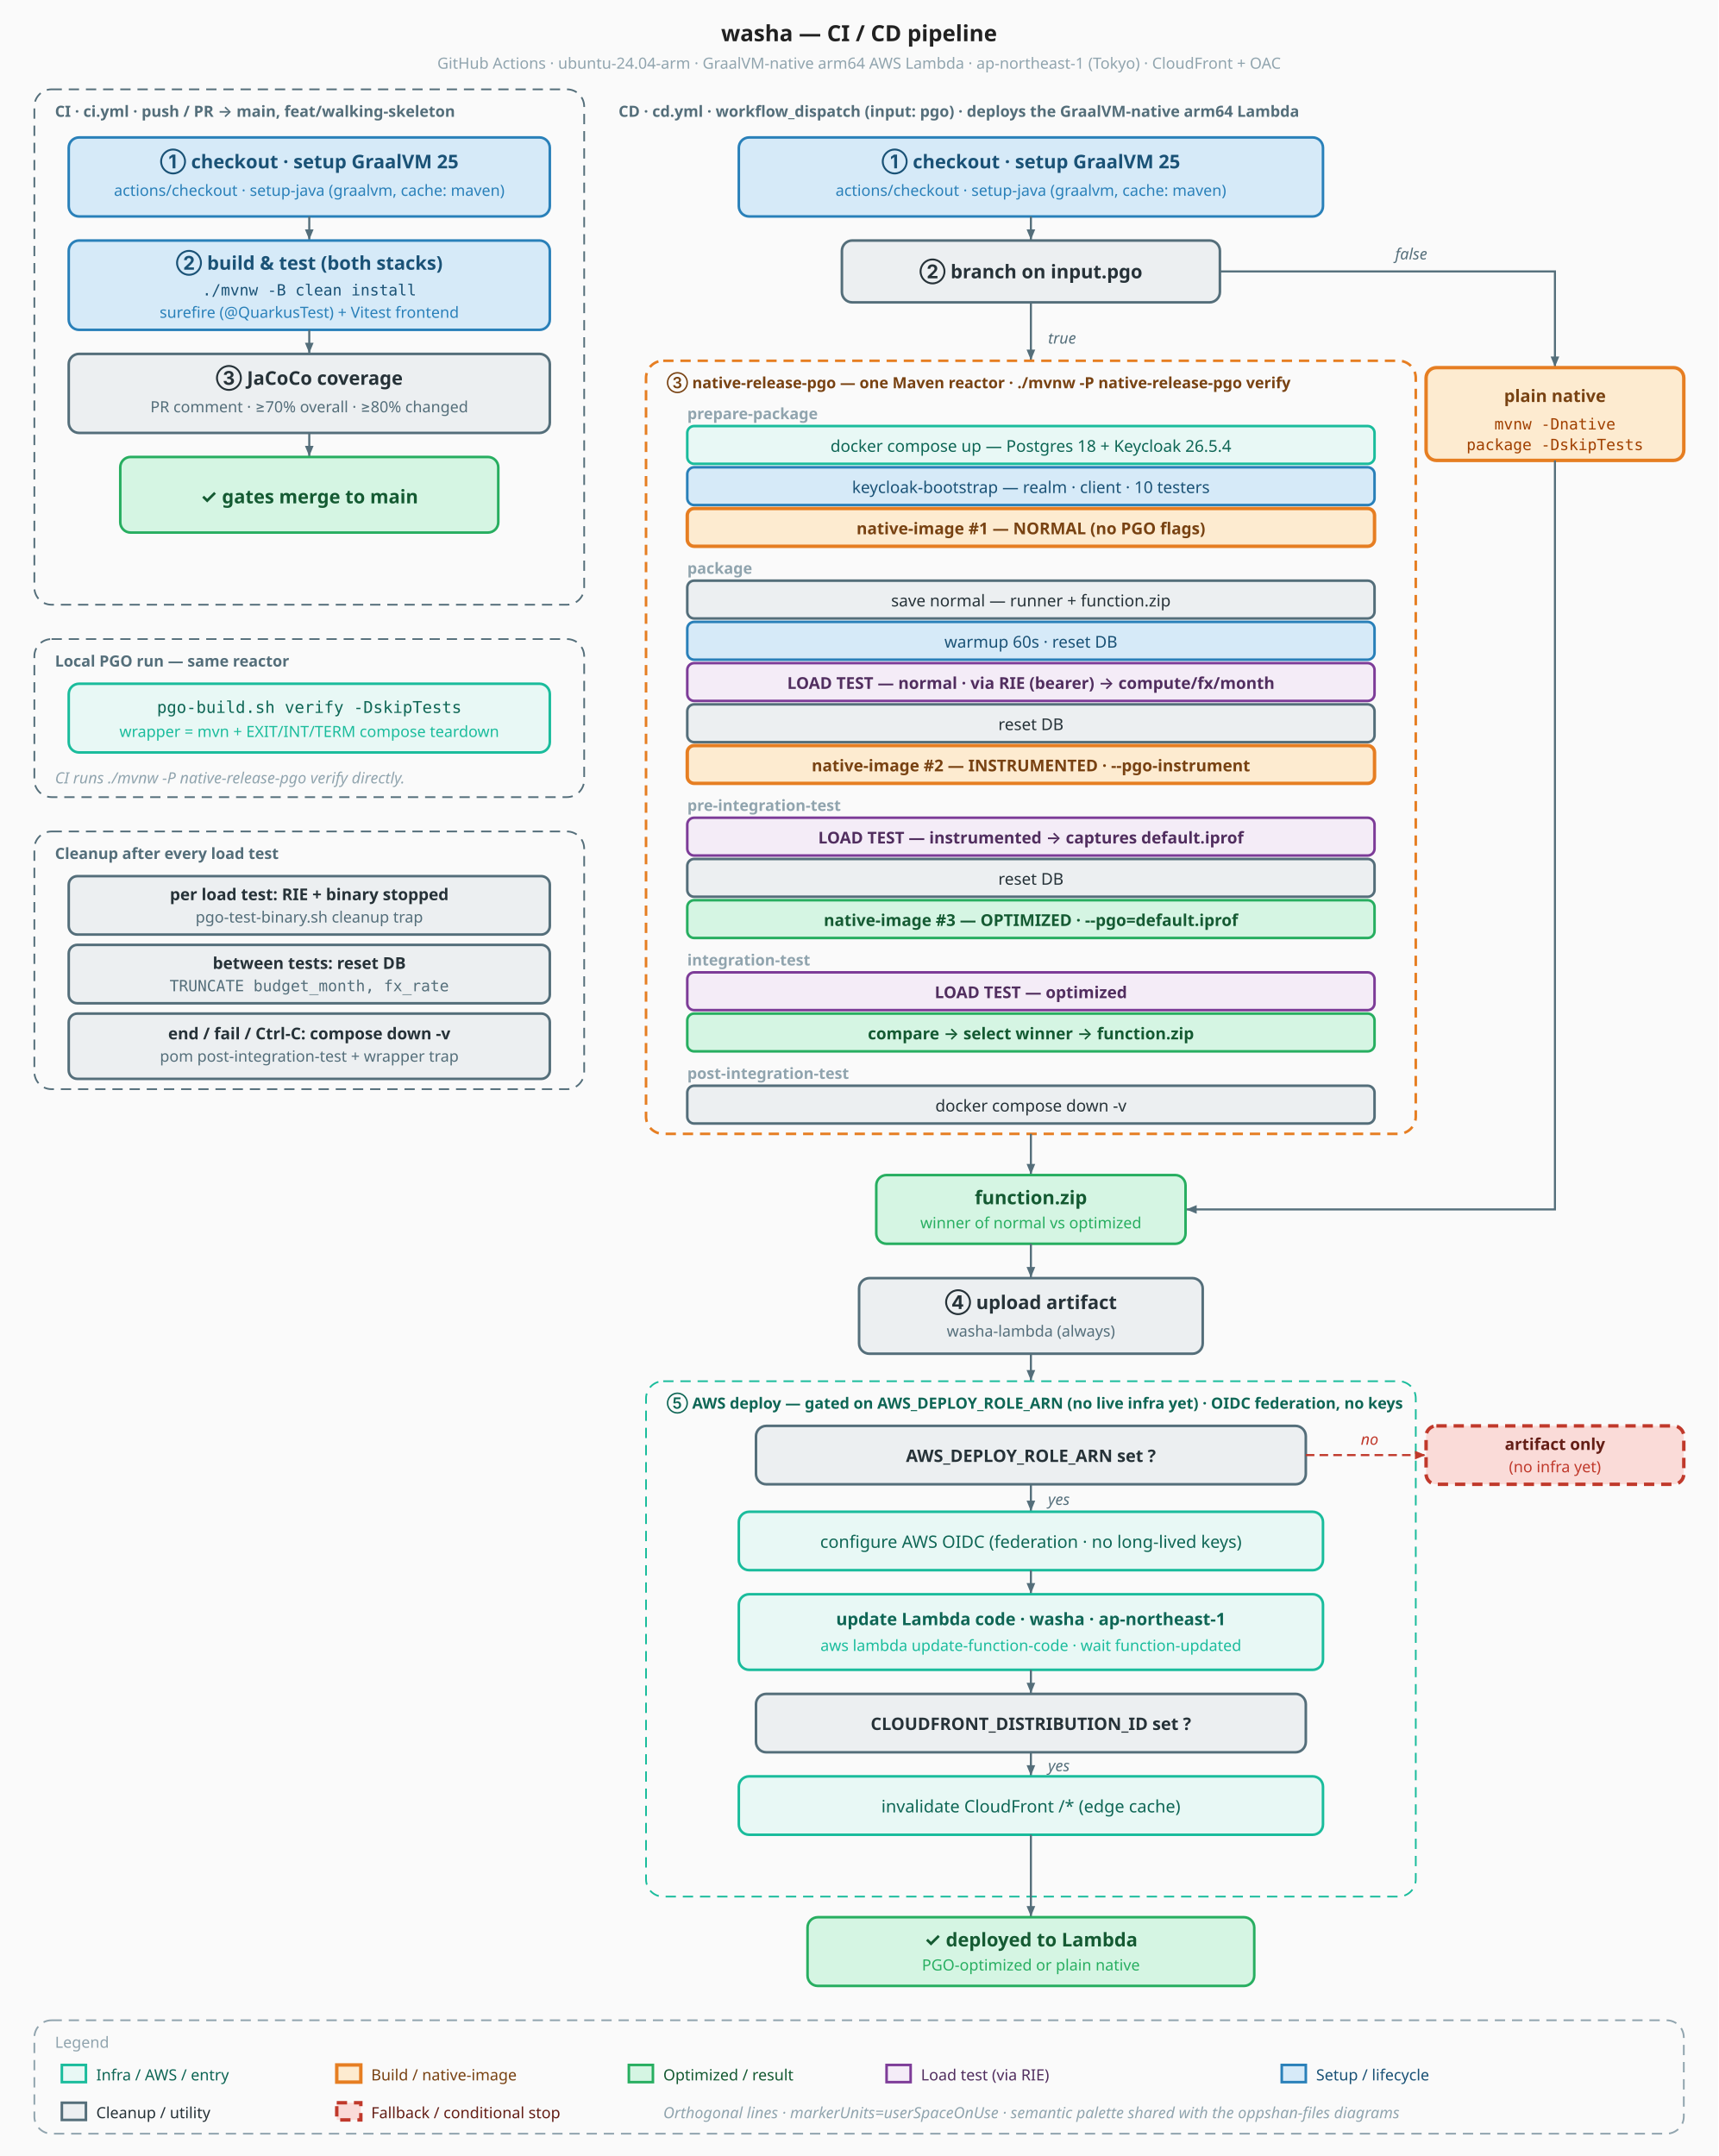
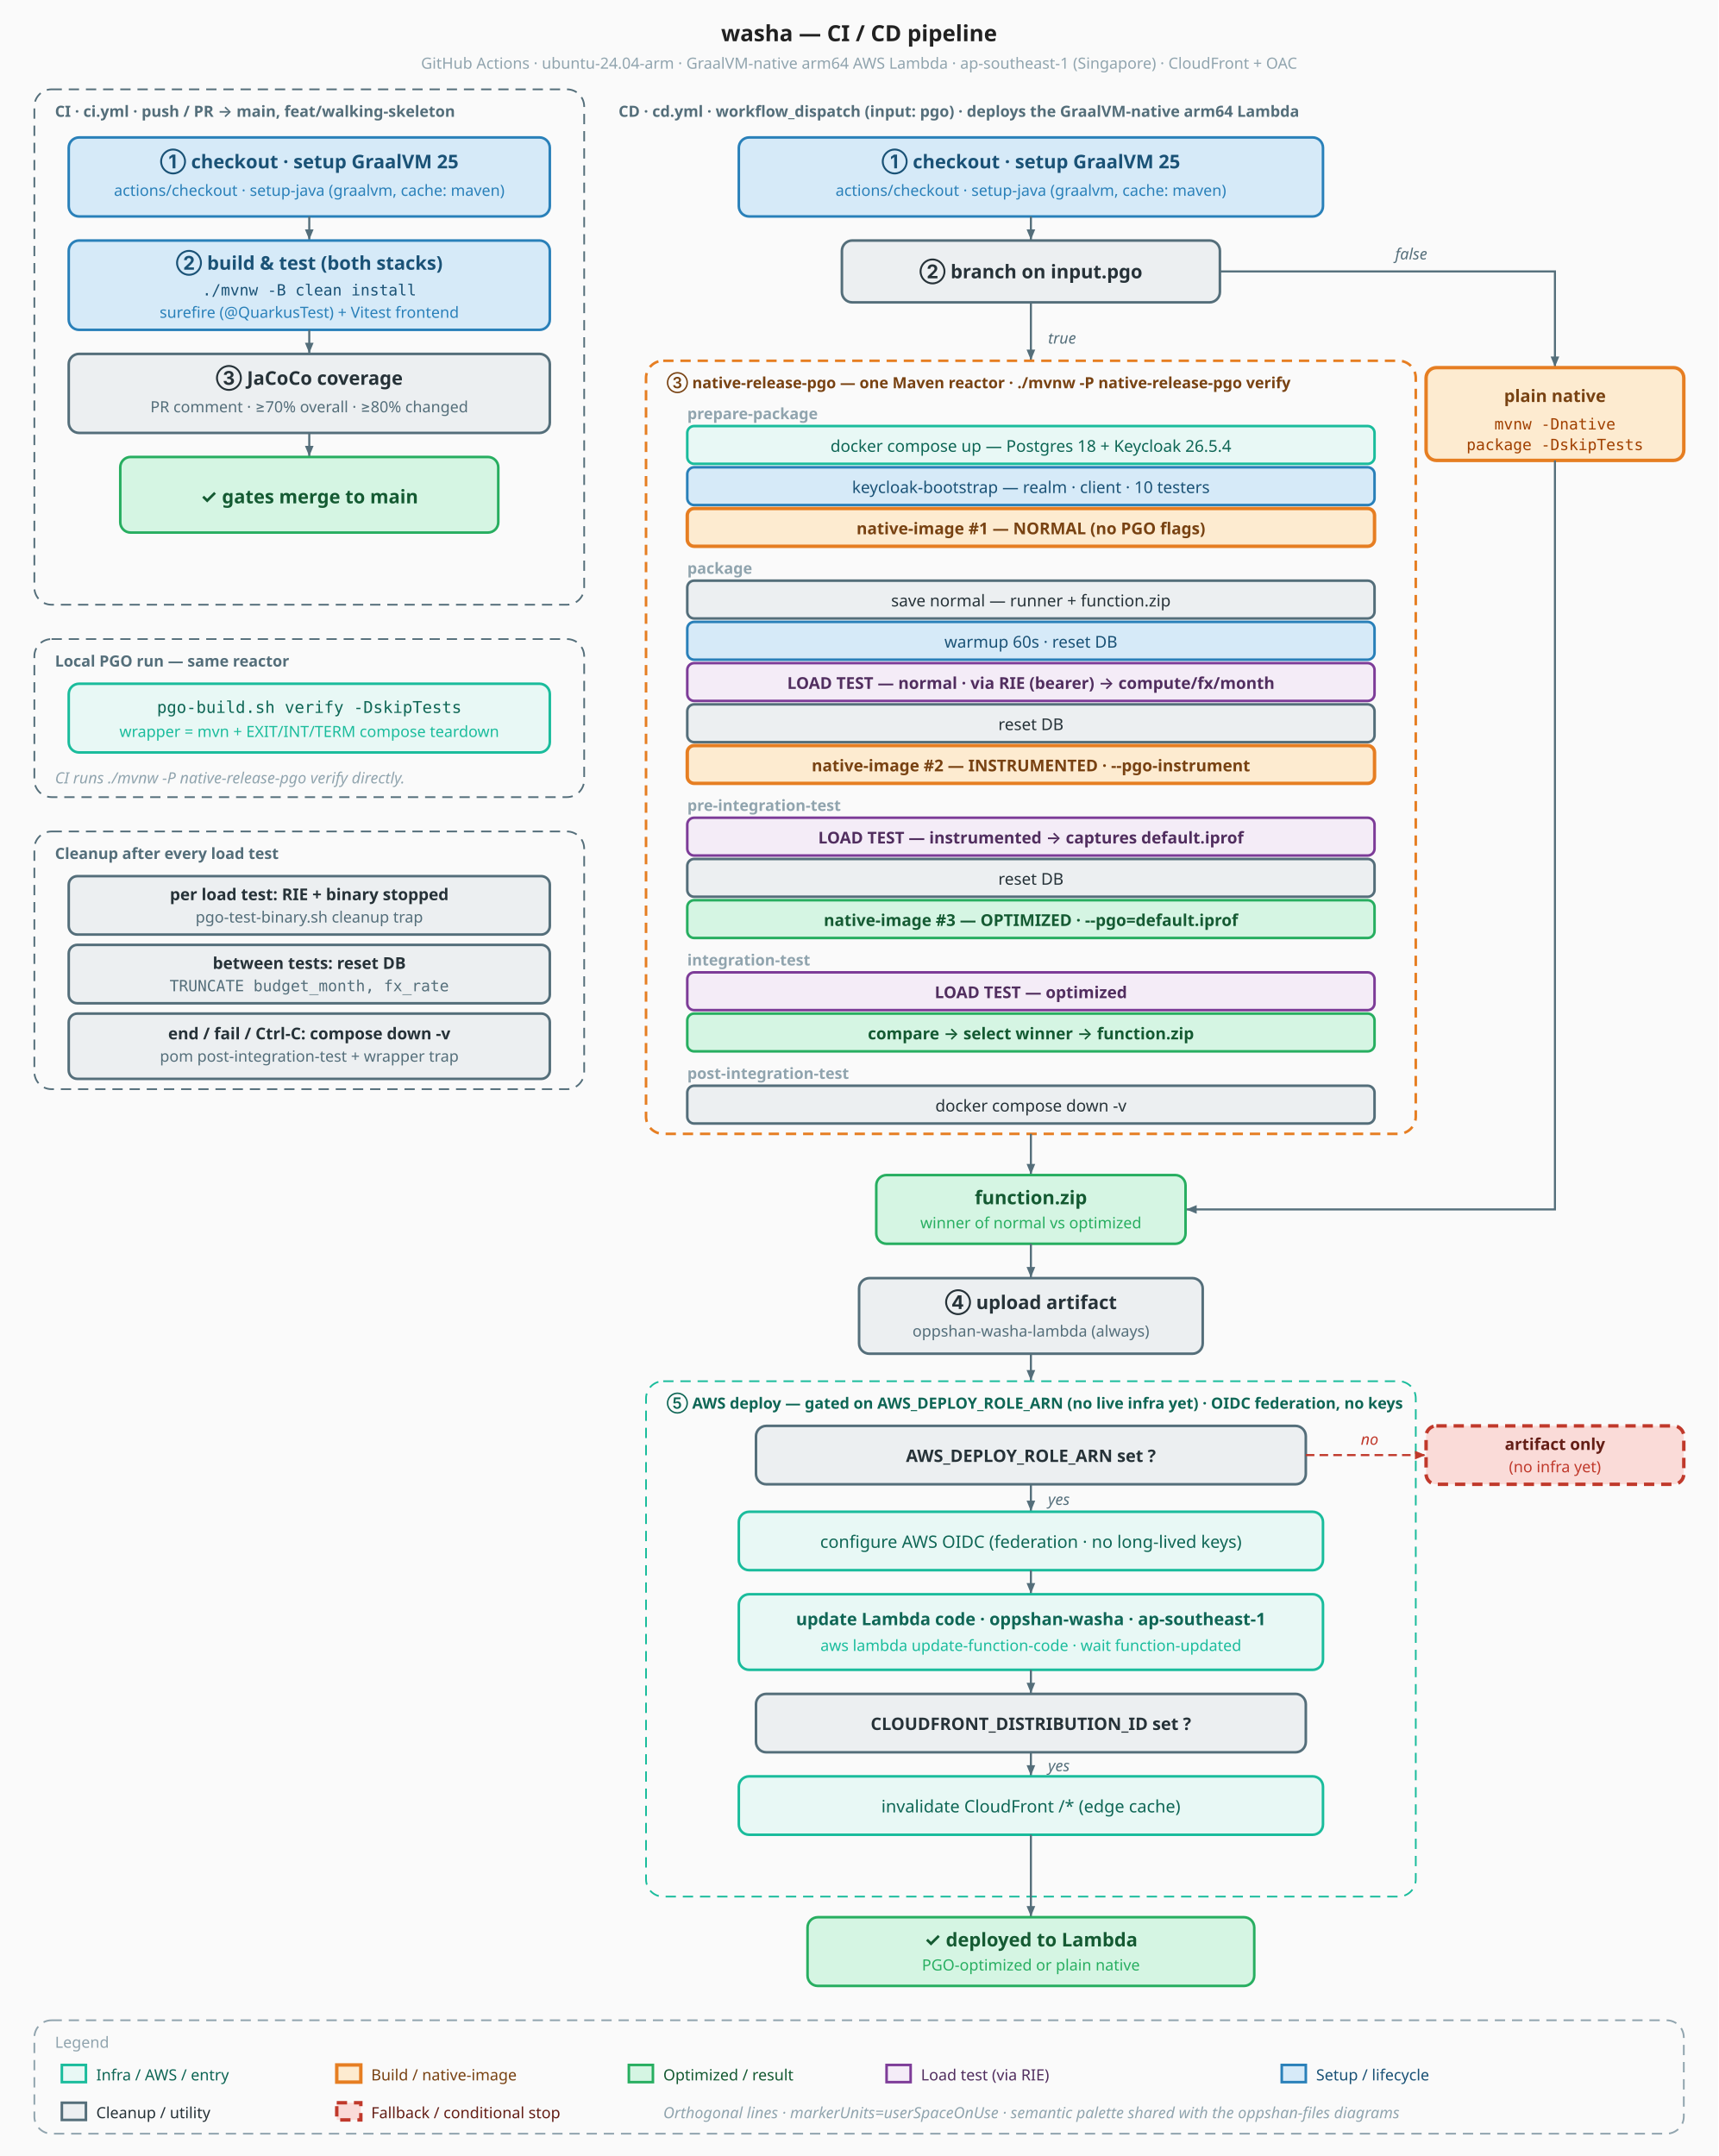
<svg xmlns="http://www.w3.org/2000/svg" viewBox="0 0 1000 1255" width="1000" height="1255" font-family="Segoe UI, system-ui, -apple-system, sans-serif" font-size="12">
  <defs>
    <marker id="arr" viewBox="0 0 10 10" refX="9" refY="5" markerWidth="6" markerHeight="6" orient="auto-start-reverse">
      <path d="M0 1.5 L8.5 5 L0 8.5 z" fill="#546E7A" />
    </marker>
    <marker id="arrRed" viewBox="0 0 10 10" refX="9" refY="5" markerWidth="6" markerHeight="6" orient="auto-start-reverse">
      <path d="M0 1.5 L8.5 5 L0 8.5 z" fill="#C0392B" />
    </marker>
    <style>
      .infra { fill:#E8F8F5; stroke:#1ABC9C; stroke-width:1.5; }
      .build { fill:#FDEBD0; stroke:#E67E22; stroke-width:2; }
      .opt   { fill:#D5F5E3; stroke:#27AE60; stroke-width:1.5; }
      .setup { fill:#D6EAF8; stroke:#2980B9; stroke-width:1.5; }
      .load  { fill:#F4ECF7; stroke:#7D3C98; stroke-width:1.5; }
      .util  { fill:#ECEFF1; stroke:#546E7A; stroke-width:1.5; }
      .stop  { fill:#FADBD8; stroke:#C0392B; stroke-width:2; stroke-dasharray:6 4; }
      .dash  { fill:none; stroke-dasharray:6 4; stroke-width:1; }
      .ln    { stroke:#546E7A; stroke-width:1.2; fill:none; marker-end:url(#arr); }
      .lnr   { stroke:#C0392B; stroke-width:1.2; fill:none; stroke-dasharray:5 3; marker-end:url(#arrRed); }
      .mono  { font-family:monospace; }
    </style>
  </defs>
  <rect width="1000" height="1255" fill="#FAFAFA" />
  <text x="500" y="24" text-anchor="middle" font-size="13" font-weight="700" fill="#212121">washa — CI / CD pipeline</text>
-   <text x="500" y="40" text-anchor="middle" font-size="9" fill="#90A4AE">GitHub Actions · ubuntu-24.04-arm · GraalVM-native arm64 AWS Lambda · ap-northeast-1 (Tokyo) · CloudFront + OAC</text>
+   <text x="500" y="40" text-anchor="middle" font-size="9" fill="#90A4AE">GitHub Actions · ubuntu-24.04-arm · GraalVM-native arm64 AWS Lambda · ap-southeast-1 (Singapore) · CloudFront + OAC</text>
  <rect class="dash" x="20" y="52" width="320" height="300" rx="10" stroke="#546E7A" />
  <text x="32" y="68" font-size="9" fill="#546E7A" font-weight="600">CI · ci.yml · push / PR → main, feat/walking-skeleton</text>
  <rect class="setup" x="40" y="80" width="280" height="46" rx="6" />
  <text x="180" y="98" text-anchor="middle" font-size="11" font-weight="700" fill="#1A5276">① checkout · setup GraalVM 25</text>
  <text x="180" y="114" text-anchor="middle" font-size="9" fill="#2980B9">actions/checkout · setup-java (graalvm, cache: maven)</text>
  <line class="ln" x1="180" y1="126" x2="180" y2="140" />
  <rect class="setup" x="40" y="140" width="280" height="52" rx="6" />
  <text x="180" y="157" text-anchor="middle" font-size="11" font-weight="700" fill="#1A5276">② build &amp; test (both stacks)</text>
  <text x="180" y="172" text-anchor="middle" font-size="9" fill="#1A5276" class="mono">./mvnw -B clean install</text>
  <text x="180" y="185" text-anchor="middle" font-size="9" fill="#2980B9">surefire (@QuarkusTest) + Vitest frontend</text>
  <line class="ln" x1="180" y1="192" x2="180" y2="206" />
  <rect class="util" x="40" y="206" width="280" height="46" rx="6" />
  <text x="180" y="224" text-anchor="middle" font-size="11" font-weight="700" fill="#263238">③ JaCoCo coverage</text>
  <text x="180" y="240" text-anchor="middle" font-size="9" fill="#546E7A">PR comment · ≥70% overall · ≥80% changed</text>
  <line class="ln" x1="180" y1="252" x2="180" y2="266" />
  <rect class="opt" x="70" y="266" width="220" height="44" rx="6" />
  <text x="180" y="293" text-anchor="middle" font-size="11" font-weight="700" fill="#145A32">✓ gates merge to main</text>
  <rect class="dash" x="20" y="372" width="320" height="92" rx="10" stroke="#546E7A" />
  <text x="32" y="388" font-size="9" fill="#546E7A" font-weight="600">Local PGO run — same reactor</text>
  <rect class="infra" x="40" y="398" width="280" height="40" rx="6" />
  <text x="180" y="415" text-anchor="middle" font-size="9.5" fill="#0E6655" class="mono">pgo-build.sh verify -DskipTests</text>
  <text x="180" y="429" text-anchor="middle" font-size="9" fill="#1ABC9C">wrapper = mvn + EXIT/INT/TERM compose teardown</text>
  <text x="32" y="456" font-size="9" font-style="italic" fill="#90A4AE">CI runs ./mvnw -P native-release-pgo verify directly.</text>
  <rect class="dash" x="20" y="484" width="320" height="150" rx="10" stroke="#546E7A" />
  <text x="32" y="500" font-size="9" fill="#546E7A" font-weight="600">Cleanup after every load test</text>
  <rect class="util" x="40" y="510" width="280" height="34" rx="5" />
  <text x="180" y="524" text-anchor="middle" font-size="9.5" font-weight="600" fill="#263238">per load test: RIE + binary stopped</text>
  <text x="180" y="537" text-anchor="middle" font-size="9" fill="#546E7A">pgo-test-binary.sh cleanup trap</text>
  <rect class="util" x="40" y="550" width="280" height="34" rx="5" />
  <text x="180" y="564" text-anchor="middle" font-size="9.5" font-weight="600" fill="#263238">between tests: reset DB</text>
  <text x="180" y="577" text-anchor="middle" font-size="9" fill="#546E7A" class="mono">TRUNCATE budget_month, fx_rate</text>
  <rect class="util" x="40" y="590" width="280" height="38" rx="5" />
  <text x="180" y="605" text-anchor="middle" font-size="9.5" font-weight="600" fill="#263238">end / fail / Ctrl-C: compose down -v</text>
  <text x="180" y="618" text-anchor="middle" font-size="9" fill="#546E7A">pom post-integration-test + wrapper trap</text>
  <text x="360" y="68" font-size="9" fill="#546E7A" font-weight="600">CD · cd.yml · workflow_dispatch (input: pgo) · deploys the GraalVM-native arm64 Lambda</text>
  <rect class="setup" x="430" y="80" width="340" height="46" rx="6" />
  <text x="600" y="98" text-anchor="middle" font-size="11" font-weight="700" fill="#1A5276">① checkout · setup GraalVM 25</text>
  <text x="600" y="114" text-anchor="middle" font-size="9" fill="#2980B9">actions/checkout · setup-java (graalvm, cache: maven)</text>
  <line class="ln" x1="600" y1="126" x2="600" y2="140" />
  <rect class="util" x="490" y="140" width="220" height="36" rx="6" />
  <text x="600" y="162" text-anchor="middle" font-size="11" font-weight="700" fill="#263238">② branch on input.pgo</text>
  <line class="ln" x1="600" y1="176" x2="600" y2="210" />
  <text x="610" y="200" font-size="9" font-style="italic" fill="#546E7A">true</text>
  <path class="ln" d="M710,158 H905 V214" />
  <text x="812" y="151" font-size="9" font-style="italic" fill="#546E7A">false</text>
  <rect class="build" x="830" y="214" width="150" height="54" rx="6" />
  <text x="905" y="234" text-anchor="middle" font-size="10" font-weight="700" fill="#784212">plain native</text>
  <text x="905" y="250" text-anchor="middle" font-size="9" fill="#A04000" class="mono">mvnw -Dnative</text>
  <text x="905" y="262" text-anchor="middle" font-size="9" fill="#A04000" class="mono">package -DskipTests</text>
  <path class="ln" d="M905,268 V704 H690" />
  <rect x="376" y="210" width="448" height="450" rx="10" fill="none" stroke="#E67E22" stroke-dasharray="6 4" stroke-width="1.5" />
  <text x="388" y="226" font-size="9" fill="#784212" font-weight="600">③ native-release-pgo — one Maven reactor · ./mvnw -P native-release-pgo verify</text>
  <text x="400" y="244" font-size="9" fill="#90A4AE" font-weight="600">prepare-package</text>
  <rect class="infra" x="400" y="248" width="400" height="22" rx="4" />
  <text x="600" y="263" text-anchor="middle" font-size="9.5" fill="#0E6655">docker compose up — Postgres 18 + Keycloak 26.5.4</text>
  <rect class="setup" x="400" y="272" width="400" height="22" rx="4" />
  <text x="600" y="287" text-anchor="middle" font-size="9.5" fill="#1A5276">keycloak-bootstrap — realm · client · 10 testers</text>
  <rect class="build" x="400" y="296" width="400" height="22" rx="4" />
  <text x="600" y="311" text-anchor="middle" font-size="9.5" font-weight="600" fill="#784212">native-image #1 — NORMAL (no PGO flags)</text>
  <text x="400" y="334" font-size="9" fill="#90A4AE" font-weight="600">package</text>
  <rect class="util" x="400" y="338" width="400" height="22" rx="4" />
  <text x="600" y="353" text-anchor="middle" font-size="9.5" fill="#263238">save normal — runner + function.zip</text>
  <rect class="setup" x="400" y="362" width="400" height="22" rx="4" />
  <text x="600" y="377" text-anchor="middle" font-size="9.5" fill="#1A5276">warmup 60s · reset DB</text>
  <rect class="load" x="400" y="386" width="400" height="22" rx="4" />
  <text x="600" y="401" text-anchor="middle" font-size="9.5" font-weight="600" fill="#512E5F">LOAD TEST — normal · via RIE (bearer) → compute/fx/month</text>
  <rect class="util" x="400" y="410" width="400" height="22" rx="4" />
  <text x="600" y="425" text-anchor="middle" font-size="9.5" fill="#263238">reset DB</text>
  <rect class="build" x="400" y="434" width="400" height="22" rx="4" />
  <text x="600" y="449" text-anchor="middle" font-size="9.5" font-weight="600" fill="#784212">native-image #2 — INSTRUMENTED · --pgo-instrument</text>
  <text x="400" y="472" font-size="9" fill="#90A4AE" font-weight="600">pre-integration-test</text>
  <rect class="load" x="400" y="476" width="400" height="22" rx="4" />
  <text x="600" y="491" text-anchor="middle" font-size="9.5" font-weight="600" fill="#512E5F">LOAD TEST — instrumented → captures default.iprof</text>
  <rect class="util" x="400" y="500" width="400" height="22" rx="4" />
  <text x="600" y="515" text-anchor="middle" font-size="9.5" fill="#263238">reset DB</text>
  <rect class="opt" x="400" y="524" width="400" height="22" rx="4" />
  <text x="600" y="539" text-anchor="middle" font-size="9.5" font-weight="600" fill="#145A32">native-image #3 — OPTIMIZED · --pgo=default.iprof</text>
  <text x="400" y="562" font-size="9" fill="#90A4AE" font-weight="600">integration-test</text>
  <rect class="load" x="400" y="566" width="400" height="22" rx="4" />
  <text x="600" y="581" text-anchor="middle" font-size="9.5" font-weight="600" fill="#512E5F">LOAD TEST — optimized</text>
  <rect class="opt" x="400" y="590" width="400" height="22" rx="4" />
  <text x="600" y="605" text-anchor="middle" font-size="9.5" font-weight="600" fill="#145A32">compare → select winner → function.zip</text>
  <text x="400" y="628" font-size="9" fill="#90A4AE" font-weight="600">post-integration-test</text>
  <rect class="util" x="400" y="632" width="400" height="22" rx="4" />
  <text x="600" y="647" text-anchor="middle" font-size="9.5" fill="#263238">docker compose down -v</text>
  <line class="ln" x1="600" y1="660" x2="600" y2="684" />
  <rect class="opt" x="510" y="684" width="180" height="40" rx="6" />
  <text x="600" y="701" text-anchor="middle" font-size="11" font-weight="700" fill="#145A32">function.zip</text>
  <text x="600" y="715" text-anchor="middle" font-size="9" fill="#27AE60">winner of normal vs optimized</text>
  <line class="ln" x1="600" y1="724" x2="600" y2="744" />
  <rect class="util" x="500" y="744" width="200" height="44" rx="6" />
  <text x="600" y="762" text-anchor="middle" font-size="11" font-weight="700" fill="#263238">④ upload artifact</text>
-   <text x="600" y="778" text-anchor="middle" font-size="9" fill="#546E7A">washa-lambda (always)</text>
+   <text x="600" y="778" text-anchor="middle" font-size="9" fill="#546E7A">oppshan-washa-lambda (always)</text>
  <line class="ln" x1="600" y1="788" x2="600" y2="804" />
  <rect class="dash" x="376" y="804" width="448" height="300" rx="10" stroke="#1ABC9C" />
  <text x="388" y="820" font-size="9" fill="#0E6655" font-weight="600">⑤ AWS deploy — gated on AWS_DEPLOY_ROLE_ARN (no live infra yet) · OIDC federation, no keys</text>
  <rect class="util" x="440" y="830" width="320" height="34" rx="6" />
  <text x="600" y="851" text-anchor="middle" font-size="10" font-weight="700" fill="#263238">AWS_DEPLOY_ROLE_ARN set ?</text>
  <path class="lnr" d="M760,847 H830" />
  <text x="792" y="841" font-size="9" font-style="italic" fill="#C0392B">no</text>
  <rect class="stop" x="830" y="830" width="150" height="34" rx="6" />
  <text x="905" y="844" text-anchor="middle" font-size="9.5" font-weight="700" fill="#641E16">artifact only</text>
  <text x="905" y="857" text-anchor="middle" font-size="9" fill="#C0392B">(no infra yet)</text>
  <line class="ln" x1="600" y1="864" x2="600" y2="880" />
  <text x="610" y="876" font-size="9" font-style="italic" fill="#546E7A">yes</text>
  <rect class="infra" x="430" y="880" width="340" height="34" rx="6" />
  <text x="600" y="901" text-anchor="middle" font-size="10" fill="#0E6655">configure AWS OIDC (federation · no long-lived keys)</text>
  <line class="ln" x1="600" y1="914" x2="600" y2="928" />
  <rect class="infra" x="430" y="928" width="340" height="44" rx="6" />
-   <text x="600" y="946" text-anchor="middle" font-size="10" font-weight="700" fill="#0E6655">update Lambda code · washa · ap-northeast-1</text>
+   <text x="600" y="946" text-anchor="middle" font-size="10" font-weight="700" fill="#0E6655">update Lambda code · oppshan-washa · ap-southeast-1</text>
  <text x="600" y="961" text-anchor="middle" font-size="9" fill="#1ABC9C">aws lambda update-function-code · wait function-updated</text>
  <line class="ln" x1="600" y1="972" x2="600" y2="986" />
  <rect class="util" x="440" y="986" width="320" height="34" rx="6" />
  <text x="600" y="1007" text-anchor="middle" font-size="10" font-weight="700" fill="#263238">CLOUDFRONT_DISTRIBUTION_ID set ?</text>
  <line class="ln" x1="600" y1="1020" x2="600" y2="1034" />
  <text x="610" y="1031" font-size="9" font-style="italic" fill="#546E7A">yes</text>
  <rect class="infra" x="430" y="1034" width="340" height="34" rx="6" />
  <text x="600" y="1055" text-anchor="middle" font-size="10" fill="#0E6655">invalidate CloudFront /* (edge cache)</text>
  <line class="ln" x1="600" y1="1068" x2="600" y2="1116" />
  <rect class="opt" x="470" y="1116" width="260" height="40" rx="6" />
  <text x="600" y="1133" text-anchor="middle" font-size="11" font-weight="700" fill="#145A32">✓ deployed to Lambda</text>
  <text x="600" y="1147" text-anchor="middle" font-size="9" fill="#27AE60">PGO-optimized or plain native</text>
  <rect class="dash" x="20" y="1176" width="960" height="66" rx="10" stroke="#90A4AE" />
  <text x="32" y="1192" font-size="9" fill="#90A4AE">Legend</text>
  <rect class="infra" x="36" y="1202" width="14" height="10" />
  <text x="56" y="1211" font-size="9" fill="#0E6655">Infra / AWS / entry</text>
  <rect class="build" x="196" y="1202" width="14" height="10" />
  <text x="216" y="1211" font-size="9" fill="#784212">Build / native-image</text>
  <rect class="opt" x="366" y="1202" width="14" height="10" />
  <text x="386" y="1211" font-size="9" fill="#145A32">Optimized / result</text>
  <rect class="load" x="516" y="1202" width="14" height="10" />
  <text x="536" y="1211" font-size="9" fill="#512E5F">Load test (via RIE)</text>
  <rect class="setup" x="746" y="1202" width="14" height="10" />
  <text x="766" y="1211" font-size="9" fill="#1A5276">Setup / lifecycle</text>
  <rect class="util" x="36" y="1224" width="14" height="10" />
  <text x="56" y="1233" font-size="9" fill="#263238">Cleanup / utility</text>
  <rect class="stop" x="196" y="1224" width="14" height="10" />
  <text x="216" y="1233" font-size="9" fill="#641E16">Fallback / conditional stop</text>
  <text x="386" y="1233" font-size="9" font-style="italic" fill="#90A4AE">Orthogonal lines · markerUnits=userSpaceOnUse · semantic palette shared with the oppshan-files diagrams</text>
</svg>
